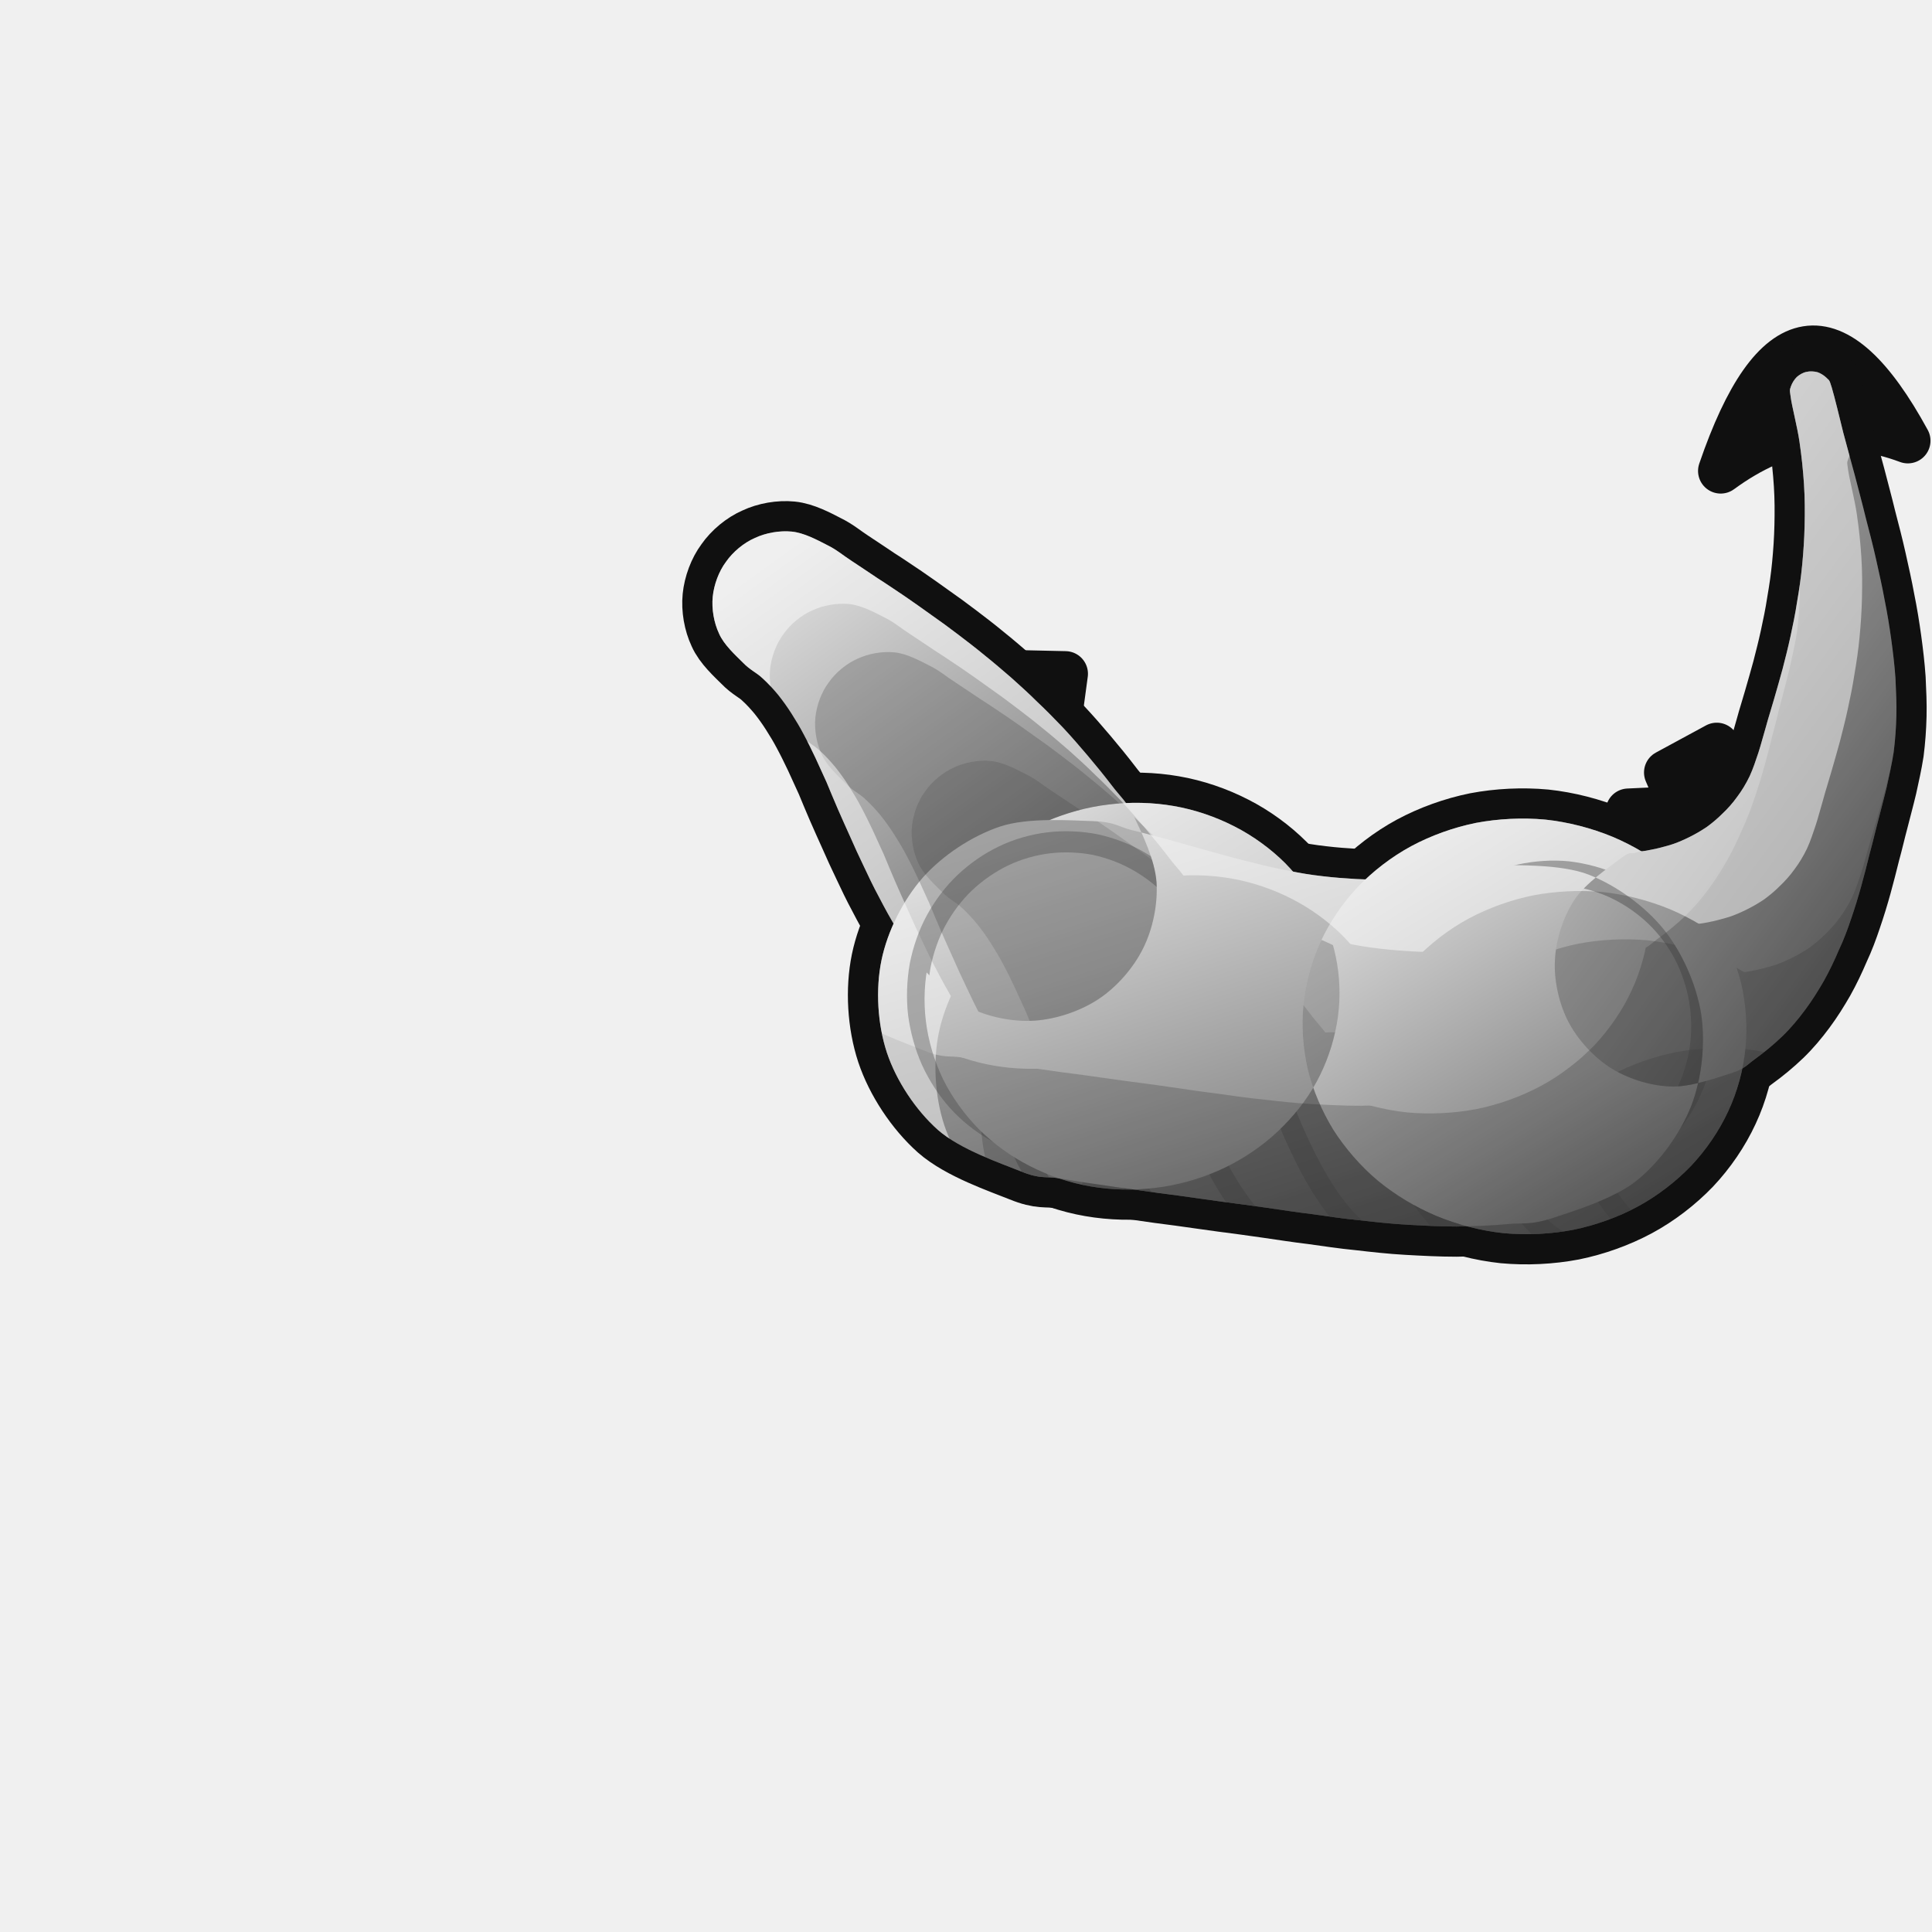
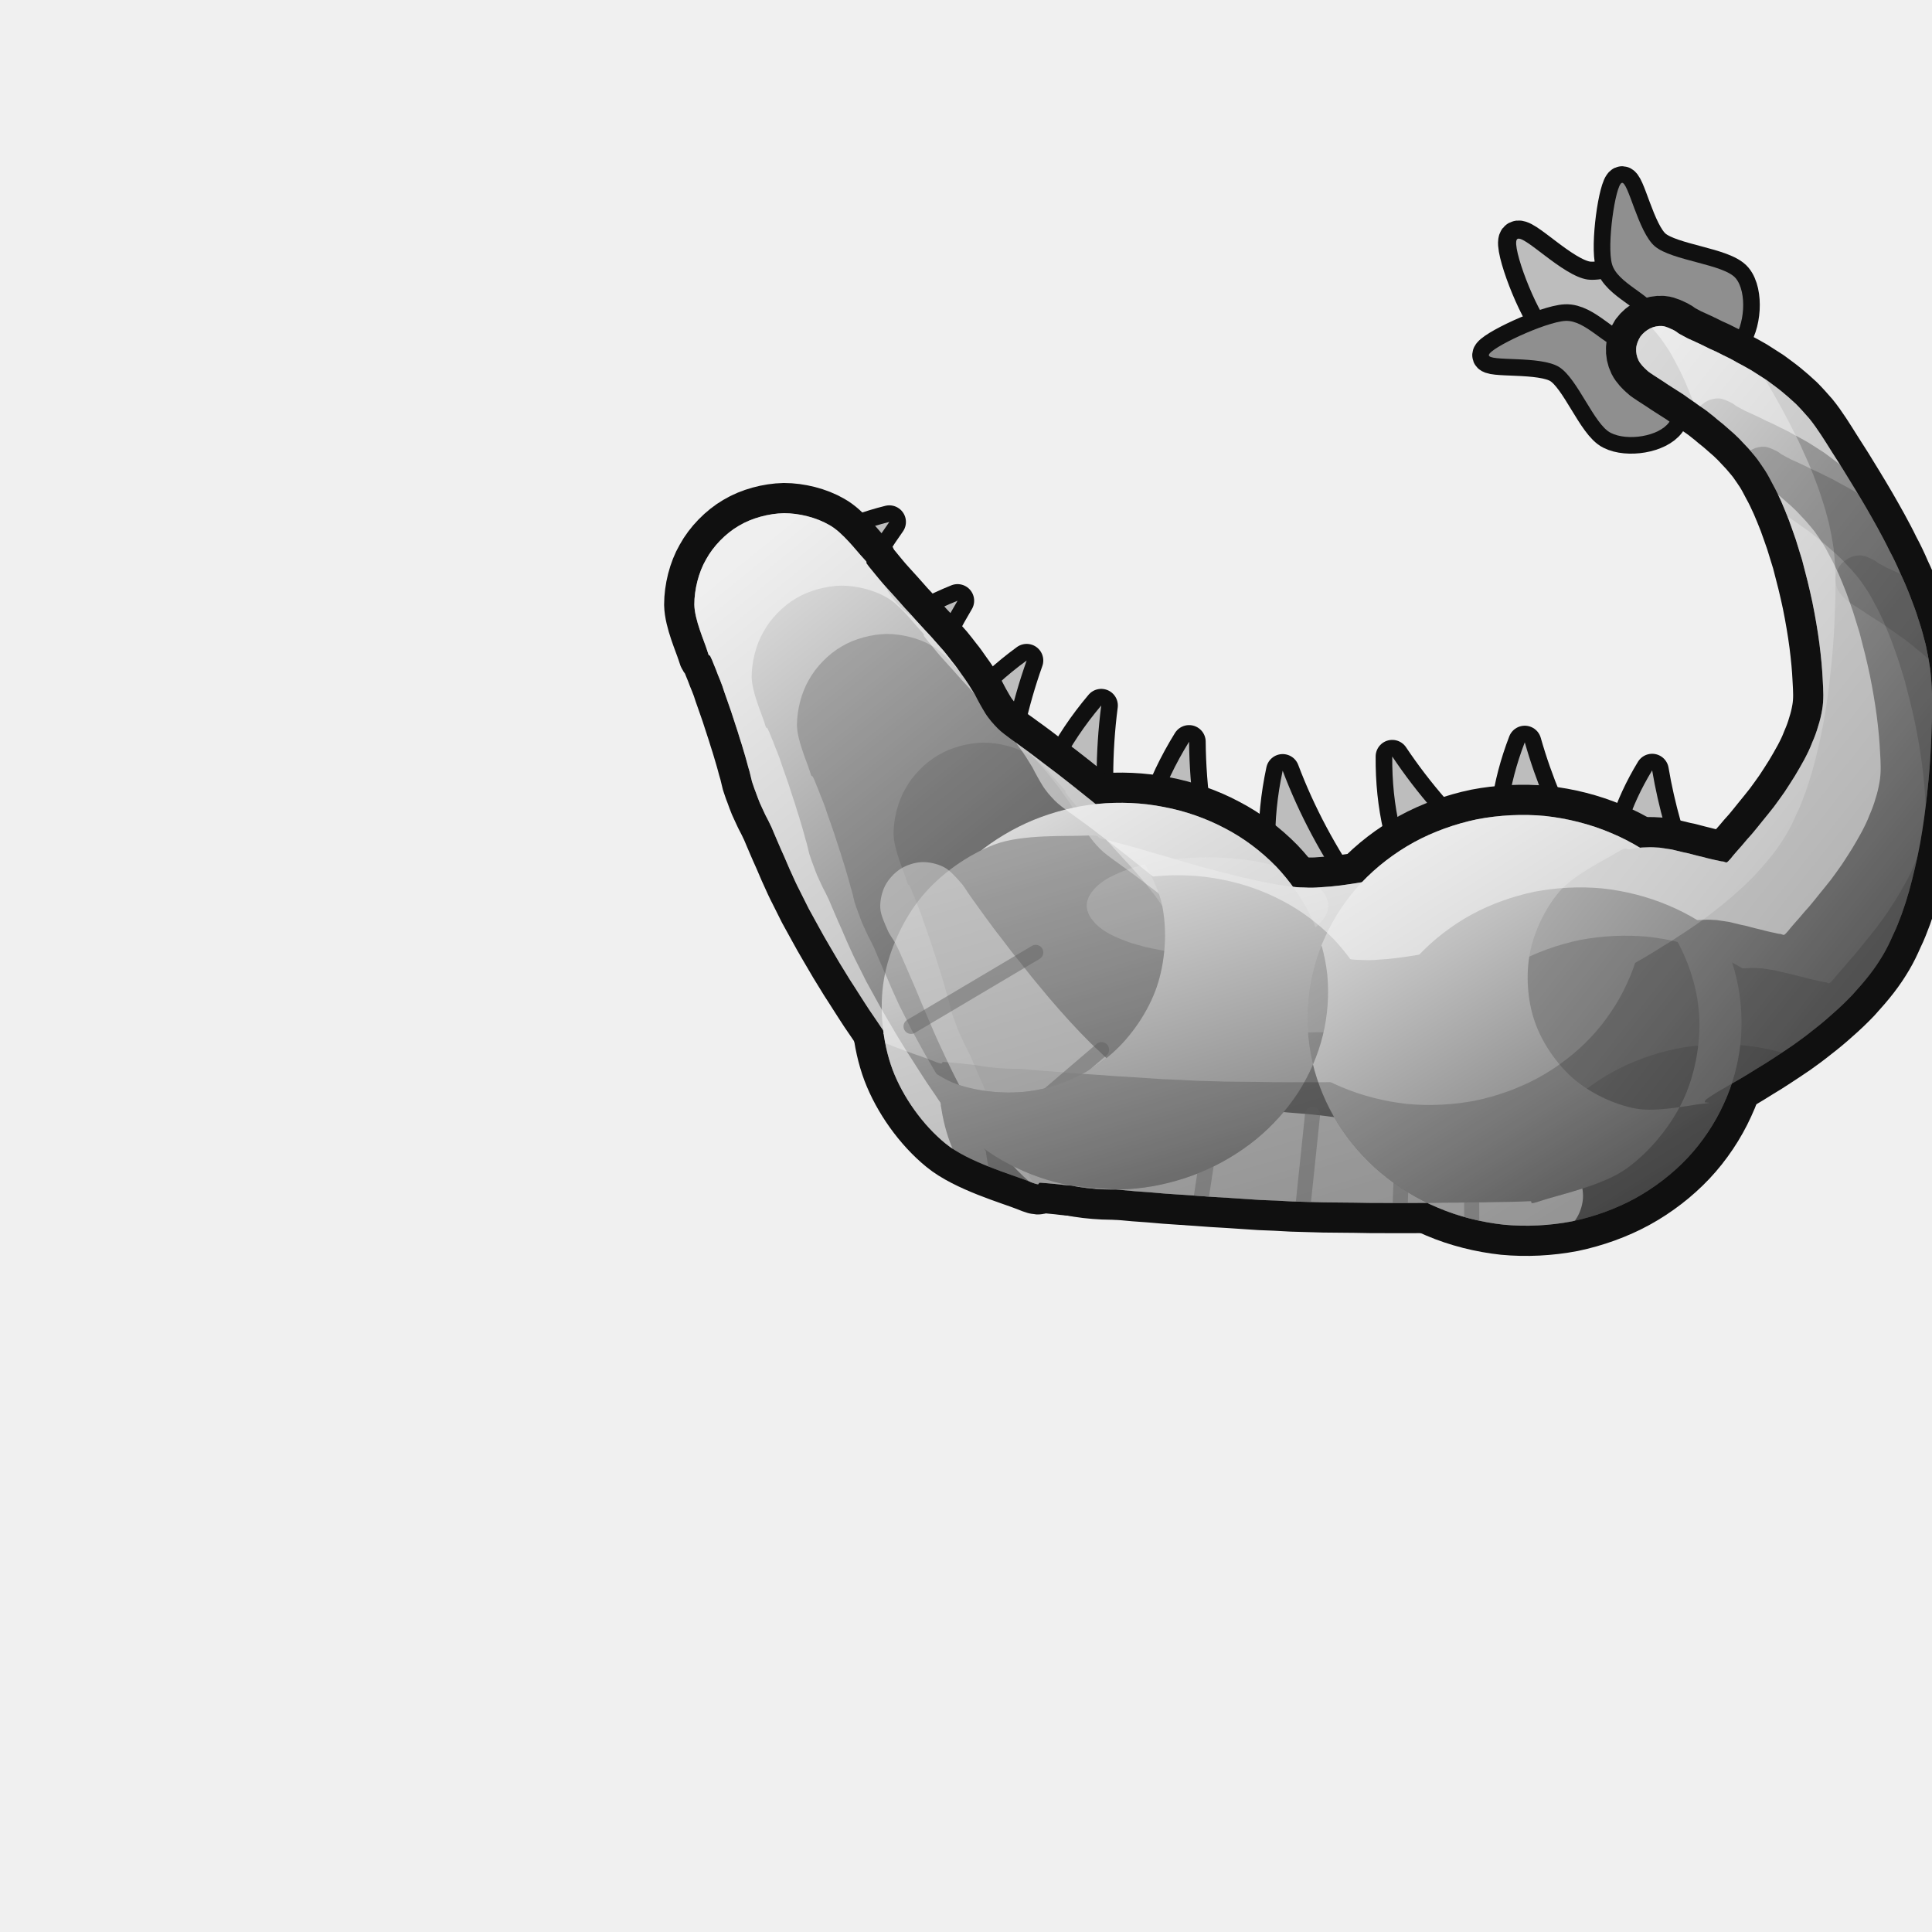
<svg xmlns="http://www.w3.org/2000/svg" viewBox="0 0 64 64" width="512" height="512" shape-rendering="geometricPrecision">
  <defs>
    <linearGradient id="b1-vol" x1="0.18" y1="0.02" x2="0.82" y2="1">
      <stop offset="0" stop-color="#e2e2e2" />
      <stop offset="0.30" stop-color="#bdbdbd" />
      <stop offset="0.66" stop-color="#8f8f8f" />
      <stop offset="1" stop-color="#5d5d5d" />
    </linearGradient>
    <linearGradient id="b1-volV" x1="0.42" y1="0" x2="0.58" y2="1">
      <stop offset="0" stop-color="#e2e2e2" />
      <stop offset="0.34" stop-color="#bdbdbd" />
      <stop offset="0.74" stop-color="#8f8f8f" />
      <stop offset="1" stop-color="#5d5d5d" />
    </linearGradient>
    <linearGradient id="b1-vol2" x1="0.2" y1="0" x2="0.8" y2="1">
      <stop offset="0" stop-color="#bdbdbd" />
      <stop offset="0.5" stop-color="#5d5d5d" />
      <stop offset="1" stop-color="#3b3b3b" />
    </linearGradient>
    <linearGradient id="b1-membrane" x1="0.12" y1="0" x2="0.78" y2="1">
      <stop offset="0" stop-color="#bdbdbd" />
      <stop offset="0.45" stop-color="#8f8f8f" />
      <stop offset="1" stop-color="#5d5d5d" />
    </linearGradient>
    <radialGradient id="b1-sheen" cx="0.34" cy="0.24" r="0.95">
      <stop offset="0" stop-color="#fbfbfb" stop-opacity="0.62" />
      <stop offset="0.38" stop-color="#fbfbfb" stop-opacity="0.22" />
      <stop offset="1" stop-color="#fbfbfb" stop-opacity="0" />
    </radialGradient>
  </defs>
  <g id="b1">
    <defs>
-       <path id="b1-s0" d="M24.61,21.95C24.85,22.2 25.06,22.28 25.25,22.46C25.45,22.64 25.61,22.82 25.77,23.01C25.93,23.21 26.08,23.42 26.22,23.64C26.36,23.86 26.5,24.09 26.63,24.34C26.76,24.58 26.88,24.83 27.01,25.1C27.13,25.36 27.25,25.63 27.38,25.91C27.5,26.2 27.62,26.49 27.75,26.79C27.88,27.09 28.02,27.4 28.16,27.71C28.3,28.03 28.45,28.36 28.61,28.69C28.77,29.03 28.93,29.37 29.12,29.72C29.3,30.07 29.5,30.43 29.71,30.79C29.93,31.15 30.01,31.47 30.41,31.9C30.8,32.33 31.44,33.05 32.09,33.37C32.73,33.69 33.56,33.86 34.28,33.81C35,33.76 35.8,33.49 36.4,33.09C37,32.69 37.55,32.06 37.87,31.41C38.19,30.77 38.36,29.94 38.31,29.22C38.26,28.5 37.84,27.63 37.59,27.1C37.35,26.57 37.09,26.37 36.83,26.02C36.57,25.68 36.3,25.35 36.03,25.03C35.76,24.71 35.49,24.4 35.21,24.1C34.93,23.81 34.65,23.52 34.36,23.25C34.08,22.97 33.79,22.71 33.5,22.45C33.21,22.2 32.92,21.95 32.62,21.71C32.33,21.47 32.03,21.24 31.74,21.02C31.44,20.79 31.15,20.58 30.85,20.37C30.56,20.16 30.26,19.95 29.97,19.75C29.67,19.55 29.38,19.35 29.08,19.16C28.79,18.96 28.49,18.77 28.21,18.58C27.93,18.4 27.72,18.21 27.39,18.05C27.06,17.88 26.63,17.65 26.23,17.61C25.83,17.57 25.37,17.65 25.01,17.82C24.64,17.98 24.28,18.28 24.05,18.61C23.81,18.93 23.65,19.37 23.61,19.77C23.57,20.17 23.65,20.63 23.82,20.99C23.98,21.36 24.37,21.71 24.61,21.95Z" />
-       <path id="b1-s1" d="M44.33,32.18C44.41,32.83 44.38,33.53 44.23,34.18C44.09,34.83 43.83,35.49 43.48,36.07C43.13,36.65 42.66,37.2 42.13,37.66C41.61,38.11 40.98,38.51 40.34,38.79C39.69,39.07 38.97,39.27 38.27,39.35C37.56,39.44 36.81,39.42 36.12,39.3C35.42,39.18 34.72,38.94 34.1,38.62C33.49,38.31 32.9,37.88 32.42,37.4C31.95,36.92 31.53,36.34 31.24,35.75C30.95,35.15 30.75,34.48 30.67,33.82C30.59,33.17 30.62,32.47 30.77,31.82C30.91,31.17 31.17,30.51 31.52,29.93C31.87,29.35 32.34,28.8 32.87,28.34C33.39,27.89 34.02,27.49 34.66,27.21C35.31,26.93 36.03,26.73 36.73,26.65C37.44,26.56 38.19,26.58 38.88,26.7C39.58,26.82 40.28,27.06 40.9,27.38C41.51,27.69 42.1,28.12 42.58,28.6C43.05,29.08 43.47,29.66 43.76,30.25C44.05,30.85 44.25,31.52 44.33,32.18Z" />
-       <path id="b1-s2" d="M33.81,38.8C34.47,39.07 34.64,38.96 35.06,39.03C35.48,39.1 35.9,39.17 36.34,39.23C36.78,39.3 37.23,39.36 37.68,39.42C38.14,39.49 38.6,39.55 39.07,39.61C39.54,39.68 40.02,39.74 40.5,39.81C40.99,39.87 41.47,39.94 41.97,40.01C42.46,40.08 42.96,40.16 43.47,40.22C43.98,40.29 44.49,40.37 45.02,40.42C45.54,40.48 46.07,40.54 46.61,40.57C47.15,40.6 47.7,40.63 48.25,40.63C48.81,40.62 49.42,40.6 49.94,40.55C50.47,40.5 50.71,40.59 51.43,40.35C52.14,40.11 53.46,39.72 54.23,39.1C54.99,38.48 55.67,37.54 56.03,36.62C56.38,35.7 56.5,34.55 56.35,33.57C56.19,32.6 55.72,31.54 55.1,30.77C54.48,30.01 53.54,29.33 52.62,28.97C51.7,28.62 50.25,28.67 49.57,28.65C48.89,28.63 48.85,28.79 48.54,28.85C48.22,28.9 47.97,28.95 47.67,28.98C47.37,29.02 47.06,29.06 46.73,29.09C46.41,29.11 46.07,29.13 45.72,29.13C45.38,29.14 45.02,29.13 44.65,29.1C44.29,29.08 43.91,29.04 43.53,28.99C43.15,28.94 42.76,28.86 42.37,28.78C41.98,28.7 41.59,28.6 41.19,28.5C40.79,28.4 40.38,28.28 39.97,28.17C39.56,28.06 39.15,27.94 38.73,27.82C38.31,27.71 37.88,27.59 37.46,27.49C37.04,27.38 36.91,27.22 36.19,27.2C35.47,27.18 34.07,27.07 33.13,27.38C32.2,27.69 31.23,28.33 30.57,29.07C29.92,29.81 29.4,30.84 29.2,31.81C29,32.78 29.07,33.93 29.38,34.87C29.69,35.8 30.33,36.77 31.07,37.43C31.81,38.08 33.14,38.53 33.81,38.8Z" />
-       <path id="b1-s3" d="M57.82,34.73C57.75,35.44 57.55,36.17 57.25,36.81C56.95,37.46 56.52,38.09 56.02,38.62C55.52,39.14 54.9,39.62 54.25,39.97C53.6,40.32 52.85,40.59 52.11,40.74C51.37,40.88 50.57,40.92 49.81,40.85C49.06,40.77 48.28,40.57 47.58,40.28C46.89,39.99 46.21,39.58 45.64,39.11C45.07,38.63 44.56,38.04 44.17,37.43C43.79,36.81 43.49,36.11 43.32,35.42C43.16,34.72 43.11,33.97 43.18,33.27C43.25,32.56 43.45,31.83 43.75,31.19C44.05,30.54 44.48,29.91 44.98,29.38C45.48,28.86 46.1,28.38 46.75,28.03C47.4,27.68 48.15,27.41 48.89,27.26C49.63,27.12 50.43,27.08 51.19,27.15C51.94,27.23 52.72,27.43 53.42,27.72C54.11,28.01 54.79,28.42 55.36,28.89C55.93,29.37 56.44,29.96 56.83,30.57C57.21,31.19 57.51,31.89 57.68,32.58C57.84,33.28 57.89,34.03 57.82,34.73Z" />
-       <path id="b1-s4" d="M57.32,35.56C57.8,35.41 57.86,35.28 58.14,35.08C58.43,34.87 58.76,34.6 59.04,34.33C59.32,34.06 59.57,33.76 59.8,33.45C60.03,33.14 60.23,32.82 60.42,32.49C60.61,32.15 60.77,31.81 60.92,31.46C61.08,31.12 61.21,30.77 61.33,30.41C61.45,30.06 61.56,29.7 61.66,29.34C61.76,28.98 61.85,28.62 61.94,28.26C62.04,27.9 62.12,27.54 62.22,27.17C62.31,26.81 62.41,26.45 62.5,26.07C62.58,25.7 62.67,25.31 62.73,24.92C62.78,24.53 62.81,24.12 62.82,23.71C62.83,23.31 62.81,22.89 62.79,22.47C62.76,22.04 62.71,21.62 62.65,21.18C62.59,20.75 62.52,20.31 62.43,19.87C62.35,19.43 62.25,18.99 62.15,18.54C62.05,18.09 61.93,17.63 61.81,17.17C61.7,16.71 61.57,16.24 61.45,15.77C61.32,15.3 61.19,14.81 61.06,14.33C60.94,13.84 60.77,13.14 60.68,12.84C60.59,12.54 60.59,12.61 60.51,12.52C60.43,12.44 60.32,12.37 60.21,12.33C60.09,12.3 59.96,12.29 59.84,12.32C59.73,12.34 59.61,12.41 59.52,12.49C59.44,12.57 59.37,12.68 59.33,12.79C59.3,12.91 59.27,12.85 59.32,13.16C59.36,13.46 59.54,14.15 59.61,14.63C59.68,15.11 59.73,15.58 59.76,16.05C59.79,16.51 59.79,16.97 59.78,17.41C59.77,17.86 59.74,18.29 59.7,18.71C59.66,19.13 59.6,19.54 59.53,19.94C59.47,20.34 59.39,20.72 59.31,21.09C59.23,21.46 59.14,21.81 59.05,22.16C58.96,22.5 58.86,22.83 58.77,23.15C58.68,23.47 58.58,23.77 58.5,24.07C58.41,24.37 58.34,24.65 58.25,24.93C58.16,25.2 58.07,25.47 57.96,25.71C57.84,25.96 57.7,26.19 57.55,26.39C57.4,26.6 57.23,26.79 57.06,26.95C56.89,27.12 56.71,27.27 56.53,27.4C56.35,27.52 56.16,27.63 55.98,27.72C55.8,27.81 55.62,27.89 55.45,27.95C55.28,28.01 55.11,28.05 54.96,28.09C54.81,28.13 54.67,28.15 54.53,28.18C54.4,28.2 54.32,28.2 54.17,28.25C54.03,28.29 54.02,28.18 53.68,28.44C53.34,28.7 52.5,29.27 52.14,29.83C51.78,30.39 51.54,31.13 51.51,31.8C51.47,32.46 51.64,33.23 51.94,33.82C52.24,34.41 52.77,35 53.33,35.36C53.89,35.72 54.63,35.96 55.3,35.99C55.96,36.03 56.85,35.71 57.32,35.56Z" />
+       <path id="b1-s0" d="M23.42,21.53C23.5,21.81 23.49,21.66 23.53,21.74C23.57,21.82 23.61,21.91 23.65,22.02C23.69,22.12 23.74,22.23 23.78,22.35C23.83,22.47 23.88,22.59 23.93,22.73C23.97,22.86 24.02,23 24.07,23.14C24.12,23.28 24.17,23.42 24.22,23.57C24.27,23.71 24.31,23.86 24.36,24C24.41,24.15 24.46,24.3 24.5,24.44C24.55,24.58 24.59,24.73 24.63,24.86C24.67,25 24.71,25.12 24.74,25.24C24.77,25.36 24.8,25.46 24.83,25.56C24.86,25.67 24.88,25.78 24.91,25.89C24.95,26 24.98,26.11 25.03,26.23C25.07,26.35 25.12,26.47 25.17,26.6C25.22,26.72 25.29,26.85 25.35,26.99C25.42,27.12 25.49,27.26 25.56,27.41C25.62,27.56 25.69,27.71 25.76,27.88C25.83,28.04 25.9,28.21 25.98,28.38C26.06,28.56 26.13,28.74 26.22,28.93C26.3,29.11 26.39,29.31 26.49,29.5C26.59,29.7 26.69,29.9 26.79,30.1C26.9,30.3 27.01,30.5 27.12,30.7C27.23,30.9 27.34,31.1 27.46,31.3C27.57,31.49 27.69,31.69 27.8,31.88C27.92,32.08 28.04,32.27 28.15,32.45C28.27,32.63 28.38,32.81 28.49,32.98C28.6,33.15 28.7,33.31 28.8,33.46C28.9,33.61 29,33.75 29.08,33.87C29.16,33.99 29.23,34.1 29.3,34.19C29.37,34.28 29.08,34.12 29.48,34.41C29.88,34.7 30.89,35.64 31.71,35.92C32.53,36.2 33.54,36.27 34.39,36.1C35.24,35.94 36.16,35.49 36.81,34.92C37.47,34.35 38.04,33.51 38.32,32.69C38.6,31.87 38.67,30.86 38.5,30.01C38.34,29.16 37.56,28.03 37.32,27.59C37.09,27.14 37.18,27.43 37.08,27.33C36.99,27.24 36.87,27.13 36.75,27.03C36.63,26.92 36.5,26.81 36.37,26.7C36.24,26.59 36.09,26.47 35.95,26.36C35.8,26.24 35.65,26.12 35.5,26C35.35,25.88 35.19,25.76 35.04,25.64C34.89,25.53 34.74,25.41 34.59,25.3C34.45,25.19 34.3,25.08 34.17,24.98C34.04,24.88 33.91,24.79 33.8,24.71C33.69,24.63 33.6,24.56 33.51,24.5C33.42,24.43 33.35,24.38 33.27,24.32C33.19,24.26 33.11,24.19 33.04,24.12C32.97,24.05 32.9,23.97 32.83,23.89C32.77,23.81 32.7,23.73 32.64,23.63C32.58,23.54 32.53,23.44 32.47,23.34C32.41,23.24 32.36,23.13 32.3,23.02C32.23,22.91 32.16,22.79 32.09,22.68C32.01,22.56 31.93,22.44 31.84,22.32C31.75,22.19 31.66,22.06 31.56,21.94C31.46,21.81 31.36,21.68 31.26,21.56C31.16,21.44 31.05,21.33 30.95,21.21C30.85,21.09 30.74,20.98 30.63,20.86C30.53,20.75 30.42,20.63 30.31,20.51C30.21,20.39 30.1,20.28 29.99,20.16C29.89,20.04 29.78,19.93 29.68,19.81C29.58,19.7 29.48,19.59 29.39,19.49C29.29,19.38 29.2,19.28 29.12,19.18C29.04,19.08 28.96,18.99 28.89,18.9C28.82,18.82 28.76,18.74 28.71,18.67C28.66,18.59 28.79,18.69 28.58,18.47C28.38,18.26 27.91,17.63 27.47,17.39C27.04,17.14 26.47,17 25.97,17C25.47,17.01 24.9,17.16 24.47,17.42C24.04,17.67 23.63,18.09 23.39,18.53C23.14,18.96 23,19.53 23,20.03C23.01,20.53 23.33,21.24 23.42,21.53Z" />
+       <path id="b1-s1" d="M43.97,32.3C44.03,32.96 43.98,33.66 43.82,34.3C43.66,34.95 43.38,35.6 43.01,36.18C42.64,36.75 42.15,37.3 41.61,37.74C41.07,38.18 40.42,38.57 39.76,38.84C39.1,39.11 38.36,39.3 37.64,39.37C36.92,39.44 36.16,39.41 35.46,39.27C34.75,39.14 34.04,38.89 33.42,38.56C32.8,38.24 32.22,37.8 31.74,37.31C31.27,36.82 30.86,36.23 30.57,35.63C30.29,35.03 30.1,34.35 30.03,33.7C29.97,33.04 30.02,32.34 30.18,31.7C30.34,31.05 30.62,30.4 30.99,29.82C31.36,29.25 31.85,28.7 32.39,28.26C32.93,27.82 33.58,27.43 34.24,27.16C34.9,26.89 35.64,26.7 36.36,26.63C37.08,26.56 37.84,26.59 38.54,26.73C39.25,26.86 39.96,27.11 40.58,27.44C41.2,27.76 41.78,28.2 42.26,28.69C42.73,29.18 43.14,29.77 43.43,30.37C43.71,30.97 43.9,31.65 43.97,32.3Z" />
+       <path id="b1-s2" d="M34.05,39.12C34.58,39.34 34.31,39.16 34.48,39.18C34.65,39.19 34.84,39.21 35.05,39.23C35.27,39.26 35.53,39.28 35.79,39.3C36.06,39.33 36.35,39.35 36.65,39.38C36.95,39.4 37.27,39.43 37.59,39.46C37.92,39.48 38.26,39.51 38.6,39.54C38.94,39.56 39.28,39.59 39.63,39.61C39.98,39.64 40.33,39.66 40.69,39.68C41.04,39.7 41.39,39.73 41.74,39.75C42.1,39.76 42.45,39.78 42.8,39.8C43.15,39.81 43.5,39.82 43.85,39.83C44.2,39.83 44.54,39.84 44.89,39.84C45.23,39.85 45.57,39.85 45.9,39.85C46.24,39.85 46.57,39.85 46.89,39.85C47.21,39.85 47.53,39.85 47.83,39.84C48.14,39.84 48.43,39.84 48.71,39.83C48.99,39.83 49.26,39.83 49.5,39.82C49.74,39.82 49.97,39.81 50.17,39.81C50.37,39.8 50.53,39.8 50.68,39.79C50.83,39.79 50.54,39.95 51.07,39.77C51.6,39.59 53.09,39.28 53.88,38.71C54.66,38.15 55.38,37.27 55.78,36.39C56.18,35.51 56.37,34.39 56.27,33.43C56.18,32.47 55.78,31.41 55.21,30.62C54.65,29.84 53.77,29.12 52.89,28.72C52.01,28.32 50.51,28.3 49.93,28.23C49.35,28.16 49.62,28.26 49.43,28.29C49.24,28.33 49.02,28.37 48.8,28.41C48.59,28.46 48.36,28.51 48.13,28.56C47.9,28.62 47.66,28.67 47.42,28.73C47.17,28.79 46.92,28.85 46.67,28.91C46.42,28.96 46.16,29.02 45.9,29.07C45.65,29.12 45.39,29.17 45.14,29.22C44.9,29.26 44.65,29.3 44.42,29.33C44.19,29.36 43.96,29.38 43.76,29.39C43.56,29.41 43.39,29.41 43.2,29.4C43.01,29.4 42.84,29.38 42.63,29.35C42.41,29.32 42.17,29.28 41.92,29.23C41.67,29.18 41.41,29.12 41.14,29.06C40.87,28.99 40.59,28.92 40.31,28.85C40.03,28.78 39.75,28.7 39.47,28.62C39.19,28.54 38.91,28.46 38.65,28.38C38.38,28.3 38.11,28.23 37.86,28.15C37.61,28.08 37.37,28.01 37.14,27.95C36.91,27.89 36.67,27.83 36.48,27.78C36.28,27.74 36.54,27.65 35.95,27.68C35.37,27.71 33.87,27.63 32.96,27.97C32.06,28.31 31.13,28.97 30.52,29.72C29.91,30.46 29.44,31.5 29.28,32.45C29.12,33.4 29.23,34.53 29.57,35.44C29.91,36.34 30.57,37.27 31.32,37.88C32.06,38.49 33.52,38.91 34.05,39.12Z" />
+       <path id="b1-s3" d="M57.66,34.52C57.59,35.22 57.4,35.93 57.1,36.57C56.81,37.21 56.39,37.84 55.9,38.36C55.41,38.88 54.8,39.35 54.16,39.7C53.52,40.05 52.79,40.31 52.07,40.46C51.34,40.6 50.56,40.64 49.82,40.57C49.08,40.49 48.32,40.3 47.64,40.01C46.96,39.73 46.3,39.32 45.74,38.85C45.18,38.38 44.68,37.8 44.31,37.2C43.93,36.59 43.64,35.89 43.48,35.21C43.32,34.52 43.27,33.78 43.34,33.08C43.41,32.38 43.6,31.67 43.9,31.03C44.19,30.39 44.61,29.76 45.1,29.24C45.59,28.72 46.2,28.25 46.84,27.9C47.48,27.55 48.21,27.29 48.93,27.14C49.66,27 50.44,26.96 51.18,27.03C51.92,27.11 52.68,27.3 53.36,27.59C54.04,27.87 54.7,28.28 55.26,28.75C55.82,29.22 56.32,29.8 56.69,30.4C57.07,31.01 57.36,31.71 57.52,32.39C57.68,33.08 57.73,33.82 57.66,34.52Z" />
+       <path id="b1-s4" d="M56.44,36.56C56.83,36.52 56.46,36.53 56.47,36.51C56.48,36.49 56.47,36.47 56.52,36.42C56.57,36.38 56.66,36.32 56.77,36.25C56.88,36.18 57.01,36.1 57.16,36.02C57.3,35.93 57.47,35.84 57.64,35.74C57.81,35.64 57.99,35.53 58.18,35.41C58.37,35.3 58.57,35.17 58.77,35.04C58.97,34.91 59.18,34.77 59.4,34.62C59.61,34.47 59.83,34.31 60.04,34.14C60.26,33.97 60.48,33.79 60.7,33.59C60.92,33.4 61.15,33.18 61.36,32.96C61.56,32.74 61.77,32.5 61.94,32.28C62.11,32.06 62.25,31.85 62.38,31.63C62.51,31.41 62.61,31.2 62.71,30.97C62.82,30.75 62.91,30.51 63,30.27C63.09,30.02 63.17,29.77 63.24,29.52C63.31,29.26 63.38,29 63.44,28.73C63.5,28.47 63.56,28.19 63.61,27.92C63.66,27.65 63.7,27.37 63.74,27.1C63.78,26.82 63.81,26.54 63.84,26.27C63.87,25.99 63.9,25.71 63.92,25.43C63.94,25.16 63.96,24.88 63.97,24.61C63.98,24.33 63.99,24.06 64,23.79C64,23.52 64.01,23.25 64,22.98C63.99,22.7 63.97,22.43 63.94,22.16C63.9,21.89 63.85,21.62 63.79,21.35C63.72,21.08 63.65,20.81 63.56,20.55C63.48,20.28 63.38,20.02 63.28,19.76C63.18,19.5 63.07,19.24 62.95,18.99C62.84,18.73 62.72,18.48 62.59,18.24C62.47,17.99 62.34,17.75 62.21,17.51C62.08,17.28 61.95,17.04 61.82,16.82C61.69,16.59 61.55,16.37 61.42,16.15C61.29,15.94 61.16,15.73 61.04,15.53C60.91,15.33 60.79,15.14 60.67,14.95C60.55,14.76 60.44,14.58 60.32,14.4C60.2,14.22 60.07,14.03 59.93,13.86C59.79,13.7 59.64,13.53 59.49,13.38C59.33,13.23 59.17,13.09 59.01,12.96C58.85,12.83 58.68,12.71 58.52,12.59C58.35,12.48 58.18,12.37 58.02,12.27C57.86,12.18 57.69,12.08 57.53,12C57.38,11.91 57.22,11.83 57.07,11.76C56.92,11.68 56.77,11.61 56.63,11.55C56.5,11.48 56.36,11.42 56.24,11.36C56.12,11.31 56.01,11.25 55.91,11.21C55.81,11.16 55.73,11.11 55.65,11.07C55.57,11.03 55.55,10.99 55.45,10.94C55.36,10.9 55.2,10.81 55.06,10.8C54.93,10.79 54.78,10.82 54.66,10.88C54.54,10.94 54.42,11.04 54.34,11.15C54.27,11.26 54.21,11.4 54.2,11.54C54.19,11.67 54.22,11.82 54.28,11.94C54.34,12.06 54.46,12.18 54.55,12.26C54.63,12.34 54.7,12.37 54.78,12.43C54.87,12.49 54.98,12.56 55.09,12.63C55.19,12.7 55.3,12.77 55.41,12.84C55.53,12.92 55.65,12.99 55.77,13.07C55.89,13.16 56.01,13.24 56.14,13.33C56.26,13.42 56.39,13.51 56.52,13.6C56.64,13.7 56.77,13.79 56.89,13.9C57.02,14 57.14,14.1 57.26,14.21C57.38,14.31 57.5,14.42 57.61,14.53C57.72,14.65 57.83,14.76 57.93,14.87C58.03,14.99 58.13,15.1 58.22,15.22C58.31,15.35 58.39,15.46 58.48,15.6C58.57,15.74 58.65,15.9 58.74,16.07C58.83,16.23 58.92,16.42 59.01,16.62C59.09,16.81 59.18,17.02 59.26,17.23C59.34,17.44 59.41,17.66 59.49,17.88C59.56,18.1 59.63,18.33 59.7,18.56C59.76,18.79 59.82,19.03 59.88,19.26C59.94,19.5 59.99,19.73 60.04,19.96C60.09,20.2 60.13,20.43 60.17,20.66C60.21,20.88 60.24,21.11 60.27,21.32C60.3,21.54 60.32,21.75 60.34,21.95C60.36,22.15 60.37,22.34 60.38,22.52C60.39,22.7 60.4,22.86 60.4,23.02C60.4,23.19 60.39,23.35 60.36,23.52C60.33,23.69 60.29,23.87 60.23,24.05C60.18,24.23 60.11,24.42 60.03,24.6C59.96,24.79 59.87,24.97 59.77,25.16C59.67,25.34 59.57,25.52 59.46,25.7C59.35,25.88 59.23,26.06 59.12,26.23C59,26.4 58.88,26.57 58.76,26.73C58.63,26.89 58.51,27.05 58.39,27.19C58.27,27.34 58.15,27.49 58.04,27.62C57.92,27.75 57.81,27.88 57.71,28C57.61,28.11 57.51,28.23 57.43,28.32C57.36,28.41 57.3,28.48 57.26,28.52C57.22,28.56 57.22,28.56 57.19,28.57C57.16,28.57 57.13,28.55 57.09,28.54C57.05,28.54 56.99,28.53 56.92,28.51C56.86,28.5 56.78,28.48 56.69,28.46C56.61,28.44 56.51,28.42 56.41,28.39C56.31,28.37 56.21,28.34 56.09,28.31C55.98,28.28 55.87,28.25 55.75,28.23C55.63,28.2 55.5,28.17 55.38,28.14C55.25,28.12 55.12,28.1 54.98,28.08C54.83,28.07 54.69,28.06 54.53,28.07C54.36,28.07 54.15,28.1 53.99,28.13C53.82,28.16 53.94,28.01 53.56,28.24C53.17,28.48 52.15,28.97 51.67,29.52C51.19,30.08 50.82,30.85 50.68,31.57C50.54,32.29 50.6,33.15 50.84,33.84C51.08,34.54 51.57,35.25 52.12,35.73C52.68,36.21 53.45,36.58 54.17,36.72C54.89,36.86 56.06,36.59 56.44,36.56Z" />
      <clipPath id="b1-clip">
        <use href="#b1-s0" />
        <use href="#b1-s1" />
        <use href="#b1-s2" />
        <use href="#b1-s3" />
        <use href="#b1-s4" />
      </clipPath>
      <mask id="b1-rim" maskUnits="userSpaceOnUse" x="0" y="0" width="64" height="64">
        <rect width="64" height="64" fill="#000" />
        <use href="#b1-s0" fill="#fff" />
        <use href="#b1-s1" fill="#fff" />
        <use href="#b1-s2" fill="#fff" />
        <use href="#b1-s3" fill="#fff" />
        <use href="#b1-s4" fill="#fff" />
        <g transform="translate(1.9,2.4)">
          <use href="#b1-s0" fill="#000" />
          <use href="#b1-s1" fill="#000" />
          <use href="#b1-s2" fill="#000" />
          <use href="#b1-s3" fill="#000" />
          <use href="#b1-s4" fill="#000" />
        </g>
      </mask>
      <mask id="b1-core" maskUnits="userSpaceOnUse" x="0" y="0" width="64" height="64">
        <rect width="64" height="64" fill="#000" />
        <use href="#b1-s0" fill="#fff" />
        <use href="#b1-s1" fill="#fff" />
        <use href="#b1-s2" fill="#fff" />
        <use href="#b1-s3" fill="#fff" />
        <use href="#b1-s4" fill="#fff" />
        <g transform="translate(-3.2,-4)">
          <use href="#b1-s0" fill="#000" />
          <use href="#b1-s1" fill="#000" />
          <use href="#b1-s2" fill="#000" />
          <use href="#b1-s3" fill="#000" />
          <use href="#b1-s4" fill="#000" />
        </g>
      </mask>
    </defs>
-     <path d="M33.49,22.28L35.29,22.32L35.01,24.39ZM36.99,26.99L38.54,27.59L37.9,29.42ZM38.29,29.93L39.65,28.56L40.84,30.45ZM41.98,30.67L43.25,29.49L44.55,31.04ZM46.48,31.2L47.44,29.45L49.08,31.07ZM53.19,29.13L53.49,27.46L55.43,27.83ZM54.34,28.69L53.94,26.87L56.09,26.77ZM55.85,27.08L55.21,25.59L56.87,24.69Z" fill="#8f8f8f" stroke="#101010" stroke-width="1.5" stroke-linejoin="round" />
-     <path d="M57,15.6Q59.6,8 63.2,14.6Q60,13.4 57,15.6Z" fill="#bdbdbd" stroke="#101010" stroke-width="1.5" stroke-linejoin="round" />
+     <path d="M27.61,20.64Q28.38,18.81 29.46,17.29Q27.4,17.8 26.07,19.06Z" fill="#101010" stroke="#101010" stroke-width="1.1" stroke-linejoin="round" stroke-linecap="round" />
+     <path d="M27.61,20.64Q28.38,18.81 29.46,17.29Q27.4,17.8 26.07,19.06Z" fill="#bdbdbd" />
+     <path d="M30,23.73Q30.67,21.66 31.72,19.9Q29.58,20.76 28.3,22.34Z" fill="#101010" stroke="#101010" stroke-width="1.1" stroke-linejoin="round" stroke-linecap="round" />
+     <path d="M30,23.73Q30.67,21.66 31.72,19.9Q29.58,20.76 28.3,22.34Z" fill="#bdbdbd" />
+     <path d="M33.03,26.3Q33.27,23.96 34.01,21.88Q32.01,23.34 31.07,25.32Z" fill="#101010" stroke="#101010" stroke-width="1.1" stroke-linejoin="round" stroke-linecap="round" />
+     <path d="M33.03,26.3Q33.27,23.96 34.01,21.88Q32.01,23.34 31.07,25.32Z" fill="#bdbdbd" />
+     <path d="M36.47,28.12Q36.18,25.68 36.48,23.37Q34.81,25.35 34.33,27.61Z" fill="#101010" stroke="#101010" stroke-width="1.1" stroke-linejoin="round" stroke-linecap="round" />
+     <path d="M36.47,28.12Q36.18,25.68 36.48,23.37Q34.81,25.35 34.33,27.61Z" fill="#bdbdbd" />
+     <path d="M40.06,29.35Q39.41,26.93 39.39,24.57Q38.01,26.8 37.87,29.15Z" fill="#101010" stroke="#101010" stroke-width="1.1" stroke-linejoin="round" stroke-linecap="round" />
+     <path d="M40.06,29.35Q39.41,26.93 39.39,24.57Q38.01,26.8 37.87,29.15Z" fill="#bdbdbd" />
+     <path d="M44.72,29.71Q43.31,27.7 42.49,25.53Q41.95,28.06 42.6,30.27Z" fill="#101010" stroke="#101010" stroke-width="1.1" stroke-linejoin="round" stroke-linecap="round" />
+     <path d="M44.72,29.71Q43.31,27.7 42.49,25.53Q41.95,28.06 42.6,30.27Z" fill="#bdbdbd" />
+     <path d="M49.1,28.48Q47.35,26.9 46.12,25.06Q46.1,27.54 47.14,29.48Z" fill="#101010" stroke="#101010" stroke-width="1.1" stroke-linejoin="round" stroke-linecap="round" />
+     <path d="M49.1,28.48Q47.35,26.9 46.12,25.06Q46.1,27.54 47.14,29.48Z" fill="#bdbdbd" />
+     <path d="M52.13,28.47Q51.07,26.56 50.51,24.59Q49.68,26.75 49.95,28.76Z" fill="#101010" stroke="#101010" stroke-width="1.1" stroke-linejoin="round" stroke-linecap="round" />
+     <path d="M52.13,28.47Q51.07,26.56 50.51,24.59Q49.68,26.75 49.95,28.76Z" fill="#bdbdbd" />
+     <path d="M55.77,29.2Q55.04,27.35 54.73,25.52Q53.63,27.33 53.57,29.16Z" fill="#101010" stroke="#101010" stroke-width="1.1" stroke-linejoin="round" stroke-linecap="round" />
+     <path d="M55.77,29.2Q55.04,27.35 54.73,25.52Q53.63,27.33 53.57,29.16Z" fill="#bdbdbd" />
+     <path d="M56.89,10.79C57.07,10.05 56.5,8.93 55.85,8.7C55.21,8.47 53.43,9.37 52.59,9.26C51.75,9.14 50.43,7.7 50.25,7.93C50.07,8.17 50.87,10.28 51.38,10.82C51.89,11.37 53.16,11.12 53.65,11.54C54.15,11.97 54.2,13.75 54.69,13.64C55.18,13.52 56.72,11.53 56.89,10.79Z" fill="#101010" stroke="#101010" stroke-width="1.2" stroke-linejoin="round" stroke-linecap="round" />
+     <path d="M56.89,10.79C57.07,10.05 56.5,8.93 55.85,8.7C55.21,8.47 53.43,9.37 52.59,9.26C51.75,9.14 50.43,7.7 50.25,7.93C50.07,8.17 50.87,10.28 51.38,10.82C51.89,11.37 53.16,11.12 53.65,11.54C54.15,11.97 54.2,13.75 54.69,13.64C55.18,13.52 56.72,11.53 56.89,10.79Z" fill="#bdbdbd" />
+     <path d="M57.39,11.28C57.8,10.81 57.88,9.68 57.5,9.22C57.11,8.75 55.39,8.64 54.82,8.16C54.26,7.69 53.93,5.97 53.72,6.06C53.51,6.15 53.22,8.12 53.4,8.75C53.58,9.39 54.7,9.75 54.91,10.29C55.12,10.82 54.43,12.2 54.8,12.35C55.18,12.5 56.99,11.75 57.39,11.28Z" fill="#101010" stroke="#101010" stroke-width="1.1" stroke-linejoin="round" stroke-linecap="round" />
+     <path d="M57.39,11.28C57.8,10.81 57.88,9.68 57.5,9.22C57.11,8.75 55.39,8.64 54.82,8.16C54.26,7.69 53.93,5.97 53.72,6.06C53.51,6.15 53.22,8.12 53.4,8.75C53.58,9.39 54.7,9.75 54.91,10.29C55.12,10.82 54.43,12.2 54.8,12.35C55.18,12.5 56.99,11.75 57.39,11.28Z" fill="#8f8f8f" />
+     <path d="M55.68,11.22C55.44,10.86 54.32,11.66 53.74,11.57C53.17,11.48 52.52,10.6 51.86,10.63C51.2,10.66 49.35,11.53 49.32,11.76C49.29,11.99 51.04,11.77 51.65,12.16C52.26,12.54 52.81,14.07 53.36,14.34C53.91,14.62 54.95,14.46 55.29,13.99C55.64,13.53 55.91,11.58 55.68,11.22Z" fill="#101010" stroke="#101010" stroke-width="1.1" stroke-linejoin="round" stroke-linecap="round" />
+     <path d="M55.68,11.22C55.44,10.86 54.32,11.66 53.74,11.57C53.17,11.48 52.52,10.6 51.86,10.63C51.2,10.66 49.35,11.53 49.32,11.76C49.29,11.99 51.04,11.77 51.65,12.16C52.26,12.54 52.81,14.07 53.36,14.34C53.91,14.62 54.95,14.46 55.29,13.99C55.64,13.53 55.91,11.58 55.68,11.22Z" fill="#8f8f8f" />
    <use href="#b1-s0" fill="#101010" stroke="#101010" stroke-width="2" stroke-linejoin="round" stroke-linecap="round" />
    <use href="#b1-s1" fill="#101010" stroke="#101010" stroke-width="2" stroke-linejoin="round" stroke-linecap="round" />
    <use href="#b1-s2" fill="#101010" stroke="#101010" stroke-width="2" stroke-linejoin="round" stroke-linecap="round" />
    <use href="#b1-s3" fill="#101010" stroke="#101010" stroke-width="2" stroke-linejoin="round" stroke-linecap="round" />
    <use href="#b1-s4" fill="#101010" stroke="#101010" stroke-width="2" stroke-linejoin="round" stroke-linecap="round" />
    <use href="#b1-s0" fill="url(#b1-vol)" />
    <use href="#b1-s1" fill="url(#b1-vol)" />
    <use href="#b1-s2" fill="url(#b1-vol)" />
    <use href="#b1-s3" fill="url(#b1-vol)" />
    <use href="#b1-s4" fill="url(#b1-vol)" />
    <g clip-path="url(#b1-clip)">
      <g transform="translate(3.4,4.0)" opacity="0.26">
        <use href="#b1-s0" fill="#3b3b3b" />
        <use href="#b1-s1" fill="#3b3b3b" />
        <use href="#b1-s2" fill="#3b3b3b" />
        <use href="#b1-s3" fill="#3b3b3b" />
        <use href="#b1-s4" fill="#3b3b3b" />
      </g>
      <g transform="translate(6.6,7.6)" opacity="0.13">
        <use href="#b1-s0" fill="#101010" />
        <use href="#b1-s1" fill="#101010" />
        <use href="#b1-s2" fill="#101010" />
        <use href="#b1-s3" fill="#101010" />
        <use href="#b1-s4" fill="#101010" />
      </g>
    </g>
    <g mask="url(#b1-core)" opacity="0.2">
      <rect width="64" height="64" fill="#101010" />
    </g>
    <g mask="url(#b1-rim)" opacity="0.52">
      <rect width="64" height="64" fill="#fbfbfb" />
    </g>
    <g clip-path="url(#b1-clip)">
-       <path d="M40.27,32.41C40.33,32.93 40.31,33.49 40.22,34.01C40.12,34.52 39.94,35.05 39.69,35.51C39.44,35.97 39.11,36.41 38.74,36.76C38.36,37.12 37.91,37.43 37.45,37.65C36.99,37.87 36.47,38.02 35.96,38.08C35.46,38.14 34.91,38.12 34.41,38.02C33.91,37.91 33.4,37.72 32.96,37.46C32.51,37.2 32.08,36.86 31.73,36.47C31.38,36.08 31.08,35.61 30.86,35.13C30.65,34.66 30.5,34.12 30.43,33.59C30.37,33.07 30.39,32.51 30.48,31.99C30.58,31.48 30.76,30.95 31.01,30.49C31.26,30.03 31.59,29.59 31.96,29.24C32.34,28.88 32.79,28.57 33.25,28.35C33.71,28.13 34.23,27.98 34.74,27.92C35.24,27.86 35.79,27.88 36.29,27.98C36.79,28.09 37.3,28.28 37.74,28.54C38.19,28.8 38.62,29.14 38.97,29.53C39.32,29.92 39.62,30.39 39.84,30.87C40.05,31.34 40.2,31.88 40.27,32.41Z" fill="none" stroke="#3b3b3b" stroke-width="0.7" opacity="0.35" />
-       <path d="M56.4,34.5C56.35,35.02 56.21,35.56 56,36.04C55.79,36.52 55.49,36.99 55.15,37.38C54.81,37.77 54.38,38.13 53.94,38.39C53.49,38.66 52.98,38.86 52.48,38.97C51.97,39.08 51.42,39.12 50.91,39.07C50.4,39.01 49.87,38.87 49.4,38.66C48.93,38.45 48.47,38.15 48.08,37.8C47.7,37.46 47.35,37.03 47.09,36.57C46.83,36.12 46.64,35.6 46.53,35.09C46.42,34.58 46.39,34.02 46.44,33.5C46.49,32.98 46.63,32.44 46.84,31.96C47.05,31.48 47.35,31.01 47.69,30.62C48.03,30.23 48.46,29.87 48.9,29.61C49.35,29.34 49.86,29.14 50.36,29.03C50.87,28.92 51.42,28.88 51.93,28.93C52.44,28.99 52.97,29.13 53.44,29.34C53.91,29.55 54.37,29.85 54.76,30.2C55.14,30.54 55.49,30.97 55.75,31.43C56.01,31.88 56.2,32.4 56.31,32.91C56.42,33.42 56.45,33.98 56.4,34.5Z" fill="none" stroke="#3b3b3b" stroke-width="0.8" opacity="0.4" />
-       <path d="M33,36q1.6,4.4 3.4,5.2M36.08,36q1.6,4.4 3.4,5.2M39.17,36q1.6,4.4 3.4,5.2M42.25,36q1.6,4.4 3.4,5.2M45.33,36q1.6,4.4 3.4,5.2M48.42,36q1.6,4.4 3.4,5.2M51.5,36q1.6,4.4 3.4,5.2" fill="none" stroke="#3b3b3b" stroke-width="0.7" opacity="0.4" stroke-linecap="round" />
+       <path d="M29.39,30.78C29.47,30.98 29.56,31.06 29.66,31.25C29.76,31.43 29.85,31.65 29.96,31.9C30.07,32.15 30.19,32.43 30.32,32.73C30.44,33.03 30.58,33.35 30.72,33.68C30.86,34.01 31.01,34.36 31.17,34.7C31.33,35.05 31.5,35.41 31.68,35.76C31.86,36.11 32.05,36.47 32.26,36.81C32.46,37.16 32.68,37.5 32.92,37.82C33.16,38.15 33.41,38.47 33.69,38.76C33.97,39.05 34.29,39.32 34.6,39.55C34.92,39.78 35.26,39.98 35.59,40.15C35.92,40.32 36.25,40.47 36.59,40.6C36.92,40.73 37.25,40.83 37.58,40.93C37.92,41.02 38.25,41.1 38.57,41.16C38.9,41.23 39.22,41.29 39.54,41.33C39.85,41.38 40.16,41.42 40.47,41.46C40.77,41.49 41.07,41.52 41.36,41.55C41.65,41.58 41.93,41.6 42.2,41.63C42.47,41.65 42.72,41.67 42.98,41.7C43.23,41.72 43.47,41.76 43.73,41.78C43.99,41.81 44.27,41.84 44.55,41.85C44.84,41.86 45.14,41.85 45.44,41.84C45.73,41.83 46.03,41.8 46.31,41.78C46.6,41.75 46.89,41.71 47.17,41.67C47.45,41.63 47.73,41.58 47.99,41.53C48.26,41.49 48.52,41.44 48.76,41.39C49.01,41.34 49.24,41.29 49.46,41.25C49.68,41.21 49.89,41.17 50.08,41.14C50.26,41.11 50.43,41.08 50.59,41.06C50.74,41.05 50.8,41.07 50.98,41.04C51.17,41.01 51.5,40.97 51.71,40.86C51.91,40.74 52.12,40.54 52.24,40.33C52.36,40.13 52.44,39.86 52.44,39.62C52.44,39.38 52.37,39.1 52.26,38.89C52.14,38.69 51.94,38.48 51.73,38.36C51.53,38.24 51.21,38.2 51.02,38.16C50.83,38.12 50.75,38.15 50.59,38.13C50.43,38.11 50.24,38.09 50.05,38.06C49.86,38.03 49.65,38 49.43,37.96C49.21,37.92 48.98,37.88 48.74,37.83C48.51,37.79 48.26,37.74 48.01,37.69C47.76,37.64 47.5,37.59 47.24,37.54C46.99,37.49 46.73,37.44 46.47,37.39C46.22,37.34 45.96,37.29 45.72,37.25C45.47,37.2 45.23,37.16 44.99,37.12C44.75,37.08 44.52,37.05 44.27,37.02C44.02,36.98 43.75,36.95 43.48,36.92C43.21,36.9 42.92,36.87 42.64,36.85C42.37,36.82 42.09,36.8 41.82,36.77C41.55,36.75 41.29,36.72 41.03,36.69C40.77,36.66 40.51,36.63 40.26,36.59C40.02,36.55 39.78,36.51 39.55,36.46C39.32,36.42 39.1,36.37 38.9,36.31C38.69,36.25 38.49,36.19 38.31,36.12C38.13,36.05 37.96,35.97 37.81,35.89C37.66,35.82 37.54,35.74 37.4,35.65C37.26,35.55 37.13,35.46 36.97,35.32C36.8,35.19 36.61,35.02 36.42,34.83C36.22,34.65 36,34.43 35.78,34.2C35.56,33.97 35.33,33.72 35.11,33.47C34.88,33.21 34.65,32.94 34.43,32.67C34.21,32.41 33.99,32.13 33.78,31.86C33.56,31.6 33.36,31.33 33.17,31.08C32.97,30.83 32.79,30.58 32.62,30.35C32.46,30.12 32.29,29.9 32.16,29.71C32.02,29.52 31.96,29.38 31.81,29.22C31.66,29.05 31.47,28.83 31.26,28.72C31.04,28.61 30.77,28.55 30.53,28.56C30.29,28.57 30.02,28.66 29.82,28.79C29.62,28.92 29.43,29.13 29.32,29.34C29.21,29.56 29.15,29.83 29.16,30.07C29.17,30.31 29.31,30.59 29.39,30.78Z" fill="#e2e2e2" opacity="0.5" />
+       <path d="M34.31,31.55L30.18,34M36.49,34.77L32.84,37.89M37.81,35.89L35.59,40.15M40.26,36.59L39.54,41.33M43.48,36.92L42.98,41.7M46.48,37.19L46.31,41.98M48.74,37.21L48.76,42.01" fill="none" stroke="#5d5d5d" stroke-width="0.5" opacity="0.45" stroke-linecap="round" stroke-linejoin="round" />
+       <path d="M44,30C44,30.16 43.93,30.34 43.8,30.49C43.68,30.65 43.48,30.81 43.24,30.94C42.99,31.07 42.68,31.2 42.35,31.29C42.02,31.39 41.63,31.47 41.24,31.52C40.84,31.57 40.41,31.6 40,31.6C39.59,31.6 39.16,31.57 38.76,31.52C38.37,31.47 37.98,31.39 37.65,31.29C37.32,31.2 37.01,31.07 36.76,30.94C36.52,30.81 36.32,30.65 36.2,30.49C36.07,30.34 36,30.16 36,30C36,29.84 36.07,29.66 36.2,29.51C36.32,29.35 36.52,29.19 36.76,29.06C37.01,28.93 37.32,28.8 37.65,28.71C37.98,28.61 38.37,28.53 38.76,28.48C39.16,28.43 39.59,28.4 40,28.4C40.41,28.4 40.84,28.43 41.24,28.48C41.63,28.53 42.02,28.61 42.35,28.71C42.68,28.8 42.99,28.93 43.24,29.06C43.48,29.19 43.68,29.35 43.8,29.51C43.93,29.66 44,29.84 44,30Z" fill="#fbfbfb" opacity="0.18" />
    </g>
  </g>
</svg>
